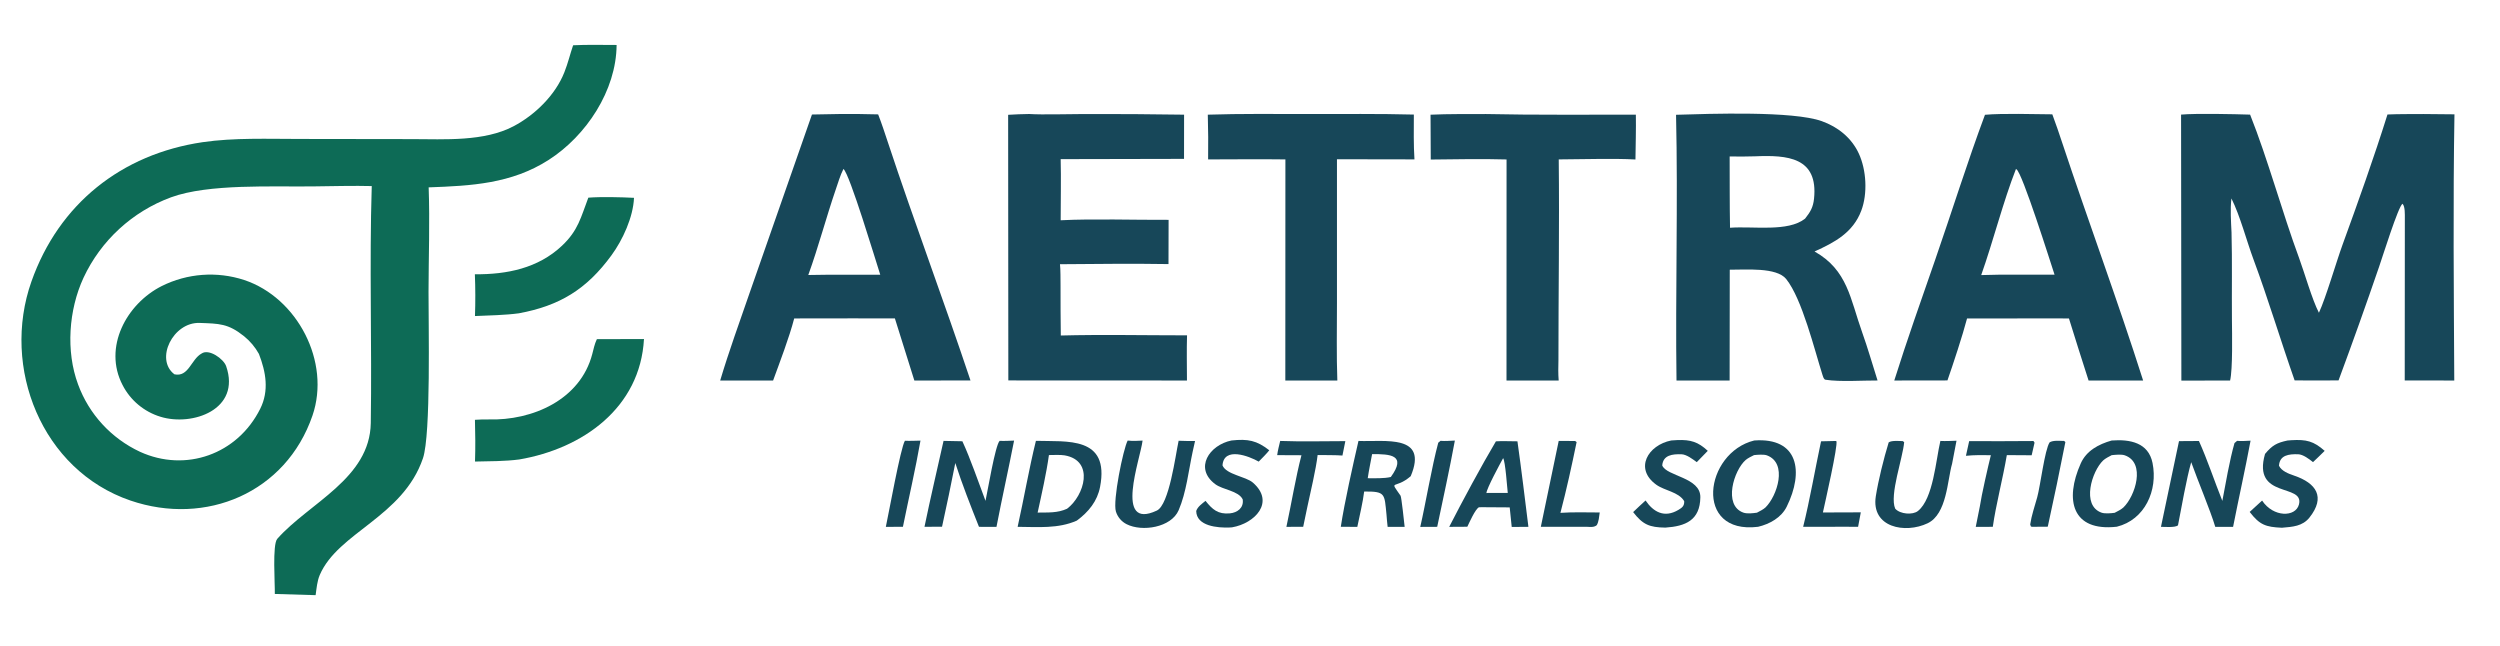
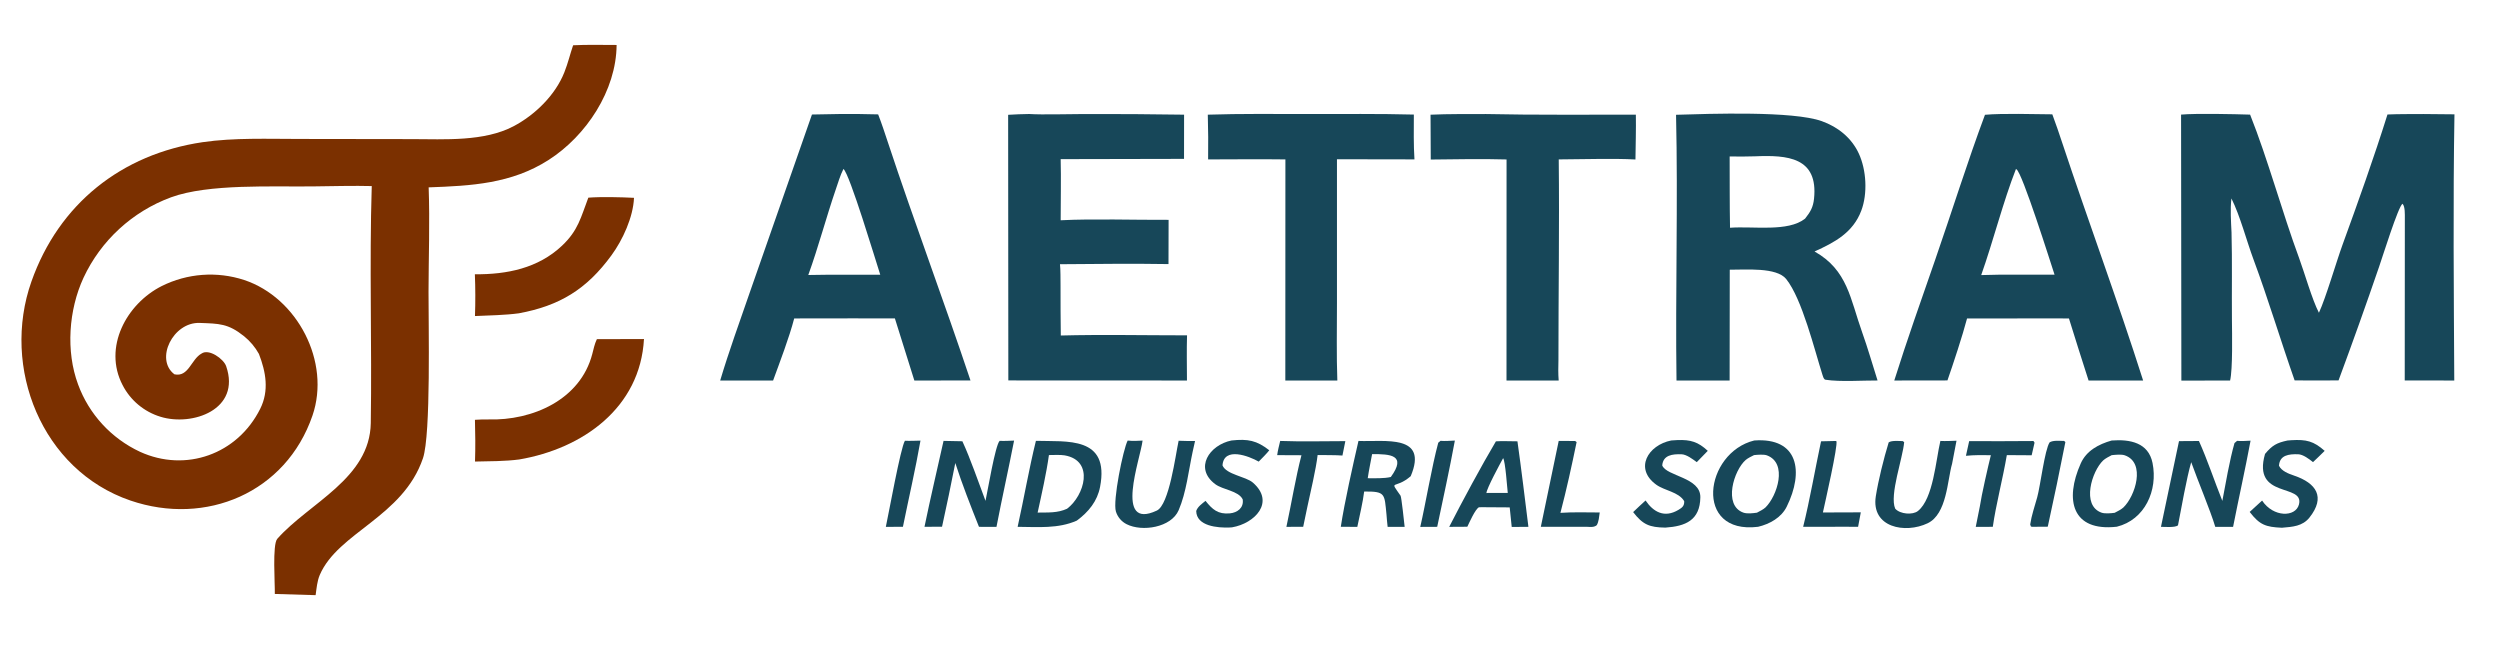
<svg xmlns="http://www.w3.org/2000/svg" width="93" height="24" viewBox="0 0 93 24" fill="none">
-   <path d="M21.32 1.684C21.829 1.658 22.422 1.673 22.938 1.673C22.926 3.367 21.808 5.054 20.409 5.95C19.023 6.837 17.532 6.913 15.946 6.97C15.993 8.257 15.944 9.566 15.941 10.855C15.937 12.027 16.035 16.164 15.734 17.047C14.989 19.234 12.581 19.799 11.896 21.387C11.797 21.616 11.776 21.895 11.741 22.14L10.223 22.095C10.233 21.731 10.127 20.257 10.314 20.045C11.5 18.705 13.761 17.805 13.793 15.736C13.838 12.808 13.738 9.848 13.829 6.922C13.242 6.904 12.253 6.926 11.666 6.934C10.155 6.955 7.759 6.828 6.365 7.339C4.925 7.869 3.753 8.946 3.105 10.336C2.555 11.529 2.444 13.062 2.904 14.3C3.31 15.407 4.139 16.308 5.209 16.807C6.903 17.581 8.831 16.907 9.68 15.207C10.016 14.535 9.893 13.842 9.632 13.166C9.492 12.914 9.306 12.691 9.082 12.51C8.485 12.03 8.148 12.04 7.426 12.013C6.437 11.977 5.752 13.366 6.488 13.924C7.017 14.04 7.11 13.364 7.498 13.152C7.772 12.96 8.319 13.35 8.413 13.622C8.973 15.24 7.151 15.868 5.972 15.504C5.36 15.318 4.85 14.892 4.559 14.323C3.83 12.922 4.703 11.303 6.017 10.641C6.969 10.166 8.07 10.085 9.081 10.415C11.065 11.073 12.309 13.467 11.624 15.46C10.639 18.327 7.663 19.581 4.852 18.62C1.554 17.493 0.039 13.671 1.169 10.473C2.189 7.585 4.52 5.734 7.538 5.289C8.702 5.118 9.984 5.169 11.153 5.169L15.32 5.175C16.547 5.178 18.008 5.272 19.101 4.698C19.899 4.279 20.659 3.539 20.994 2.69C21.136 2.329 21.198 2.042 21.32 1.684Z" fill="#0D6B56" />
+   <path d="M21.32 1.684C21.829 1.658 22.422 1.673 22.938 1.673C22.926 3.367 21.808 5.054 20.409 5.95C19.023 6.837 17.532 6.913 15.946 6.97C15.993 8.257 15.944 9.566 15.941 10.855C15.937 12.027 16.035 16.164 15.734 17.047C14.989 19.234 12.581 19.799 11.896 21.387C11.797 21.616 11.776 21.895 11.741 22.14L10.223 22.095C10.233 21.731 10.127 20.257 10.314 20.045C11.5 18.705 13.761 17.805 13.793 15.736C13.838 12.808 13.738 9.848 13.829 6.922C13.242 6.904 12.253 6.926 11.666 6.934C10.155 6.955 7.759 6.828 6.365 7.339C4.925 7.869 3.753 8.946 3.105 10.336C2.555 11.529 2.444 13.062 2.904 14.3C3.31 15.407 4.139 16.308 5.209 16.807C6.903 17.581 8.831 16.907 9.68 15.207C10.016 14.535 9.893 13.842 9.632 13.166C9.492 12.914 9.306 12.691 9.082 12.51C8.485 12.03 8.148 12.04 7.426 12.013C6.437 11.977 5.752 13.366 6.488 13.924C7.017 14.04 7.11 13.364 7.498 13.152C7.772 12.96 8.319 13.35 8.413 13.622C8.973 15.24 7.151 15.868 5.972 15.504C5.36 15.318 4.85 14.892 4.559 14.323C3.83 12.922 4.703 11.303 6.017 10.641C6.969 10.166 8.07 10.085 9.081 10.415C11.065 11.073 12.309 13.467 11.624 15.46C10.639 18.327 7.663 19.581 4.852 18.62C1.554 17.493 0.039 13.671 1.169 10.473C2.189 7.585 4.52 5.734 7.538 5.289C8.702 5.118 9.984 5.169 11.153 5.169L15.32 5.175C16.547 5.178 18.008 5.272 19.101 4.698C19.899 4.279 20.659 3.539 20.994 2.69C21.136 2.329 21.198 2.042 21.32 1.684Z" fill="#7B3000" />
  <path d="M90.151 4.242L91.306 4.253C91.251 7.497 91.282 10.905 91.299 14.155L89.456 14.153L89.46 8.133C89.459 7.98 89.474 7.681 89.373 7.58C89.216 7.676 88.623 9.578 88.508 9.907C88.021 11.328 87.516 12.743 86.994 14.151C86.449 14.155 85.905 14.155 85.36 14.151C84.843 12.68 84.377 11.124 83.83 9.651C83.572 8.957 83.336 8.036 83.009 7.382C82.961 7.79 82.994 8.238 83.013 8.651C83.041 9.712 83.018 10.834 83.028 11.898C83.033 12.406 83.06 13.73 82.96 14.155L81.147 14.159L81.136 4.263C81.722 4.213 83.107 4.245 83.704 4.264C84.36 5.909 84.905 7.92 85.526 9.599C85.729 10.15 86.01 11.146 86.264 11.635C86.523 11.079 86.91 9.741 87.143 9.102C87.717 7.527 88.313 5.857 88.814 4.259C89.235 4.24 89.725 4.246 90.151 4.242Z" fill="#174759" />
  <path d="M62.349 4.27C63.62 4.231 66.701 4.123 67.771 4.507C68.371 4.722 68.875 5.124 69.147 5.71C69.431 6.322 69.48 7.202 69.24 7.836C68.932 8.654 68.249 9.017 67.501 9.355C68.735 10.049 68.829 11.122 69.271 12.359C69.481 12.946 69.656 13.559 69.845 14.154C69.302 14.15 68.465 14.212 67.914 14.127C67.841 14.116 67.826 14.025 67.796 13.946C67.499 13.014 67.04 11.124 66.447 10.381C66.091 9.934 64.935 10.036 64.347 10.033L64.342 14.156L62.366 14.156C62.321 10.882 62.424 7.535 62.349 4.27ZM64.357 8.472C65.238 8.408 66.513 8.637 67.148 8.134C67.349 7.881 67.449 7.709 67.482 7.393C67.644 5.844 66.484 5.764 65.287 5.815C65.027 5.826 64.614 5.825 64.343 5.82C64.347 6.698 64.341 7.595 64.357 8.472Z" fill="#174759" />
  <path d="M31.254 4.241C31.725 4.237 32.196 4.242 32.667 4.255C32.798 4.59 32.92 4.963 33.034 5.308C34.013 8.268 35.116 11.198 36.102 14.153L34.014 14.156L33.29 11.845L31.719 11.843L29.544 11.846C29.361 12.554 29.012 13.461 28.759 14.156L26.791 14.155C27.107 13.094 27.523 11.945 27.885 10.898L30.205 4.26L31.254 4.241ZM30.068 10.23C30.539 10.221 31.01 10.217 31.481 10.22L32.745 10.219C32.577 9.703 31.604 6.456 31.376 6.285C31.257 6.521 31.179 6.789 31.093 7.04C30.732 8.093 30.447 9.184 30.068 10.23Z" fill="#174759" />
  <path d="M73.841 4.27C74.504 4.211 75.663 4.247 76.346 4.253C76.476 4.599 76.599 4.964 76.716 5.316C77.694 8.263 78.785 11.2 79.725 14.157L77.695 14.155C77.445 13.392 77.207 12.614 76.965 11.847L76.437 11.844L73.174 11.848C73.008 12.482 72.66 13.535 72.445 14.152L70.467 14.155C70.936 12.662 71.476 11.141 71.99 9.66C72.605 7.89 73.188 6.02 73.841 4.27ZM73.701 10.233C74.177 10.217 74.654 10.212 75.131 10.218L76.429 10.217C76.286 9.784 75.226 6.411 75.011 6.297C75.005 6.294 74.999 6.291 74.993 6.288C74.513 7.515 74.146 8.977 73.701 10.233Z" fill="#174759" />
  <path d="M38.285 4.241C38.801 4.273 39.712 4.243 40.256 4.243C41.52 4.238 42.784 4.246 44.048 4.266L44.046 5.91L39.457 5.92C39.476 6.638 39.457 7.465 39.457 8.194C40.663 8.132 42.226 8.185 43.472 8.178C43.468 8.727 43.467 9.275 43.468 9.824C42.138 9.801 40.763 9.819 39.431 9.829C39.455 10.027 39.449 10.399 39.452 10.61C39.451 11.233 39.454 11.857 39.462 12.481C40.971 12.441 42.636 12.475 44.158 12.475C44.141 13.008 44.154 13.616 44.155 14.155L37.51 14.152L37.503 4.271C37.755 4.251 38.031 4.248 38.285 4.241Z" fill="#174759" />
  <path d="M44.93 4.266C46.15 4.226 47.427 4.241 48.651 4.242C49.953 4.243 51.296 4.228 52.595 4.262C52.594 4.803 52.582 5.392 52.618 5.929L49.735 5.924V11.274C49.734 12.212 49.715 13.225 49.749 14.156L47.814 14.155L47.817 5.93C46.871 5.917 45.891 5.929 44.942 5.93C44.95 5.375 44.946 4.82 44.93 4.266Z" fill="#174759" />
  <path d="M55.281 4.242C57.118 4.283 59.012 4.261 60.854 4.266C60.863 4.812 60.846 5.385 60.839 5.933C60.049 5.887 58.815 5.927 57.985 5.93C58.013 8.377 57.973 10.936 57.974 13.395C57.968 13.665 57.962 13.885 57.983 14.155L56.042 14.157L56.044 5.932C55.154 5.905 54.114 5.925 53.224 5.935C53.225 5.379 53.222 4.823 53.216 4.267C53.882 4.236 54.61 4.245 55.281 4.242Z" fill="#174759" />
-   <path d="M22.204 12.617L23.956 12.612C23.816 15.169 21.681 16.688 19.316 17.092C18.797 17.161 18.198 17.159 17.67 17.17C17.688 16.626 17.682 16.16 17.668 15.617C17.812 15.607 18.029 15.599 18.169 15.603C19.802 15.652 21.592 14.873 22.033 13.167C22.077 12.996 22.121 12.788 22.199 12.628L22.204 12.617Z" fill="#0D6B56" />
-   <path d="M21.886 7.353C22.376 7.316 23.101 7.334 23.585 7.359C23.555 8.078 23.165 8.926 22.747 9.497C21.817 10.771 20.81 11.375 19.302 11.655C18.806 11.723 18.178 11.735 17.669 11.757C17.687 11.239 17.686 10.721 17.665 10.203C18.857 10.213 20.017 9.979 20.905 9.142C21.512 8.571 21.609 8.079 21.886 7.353Z" fill="#0D6B56" />
+   <path d="M22.204 12.617L23.956 12.612C23.816 15.169 21.681 16.688 19.316 17.092C18.797 17.161 18.198 17.159 17.67 17.17C17.688 16.626 17.682 16.16 17.668 15.617C17.812 15.607 18.029 15.599 18.169 15.603C19.802 15.652 21.592 14.873 22.033 13.167C22.077 12.996 22.121 12.788 22.199 12.628L22.204 12.617Z" fill="#7B3000" />
+   <path d="M21.886 7.353C22.376 7.316 23.101 7.334 23.585 7.359C23.555 8.078 23.165 8.926 22.747 9.497C21.817 10.771 20.81 11.375 19.302 11.655C18.806 11.723 18.178 11.735 17.669 11.757C17.687 11.239 17.686 10.721 17.665 10.203C18.857 10.213 20.017 9.979 20.905 9.142C21.512 8.571 21.609 8.079 21.886 7.353Z" fill="#7B3000" />
  <path d="M65.257 16.386C66.902 16.267 67.111 17.543 66.466 18.848C66.267 19.253 65.834 19.495 65.4 19.597C62.991 19.894 63.404 16.843 65.257 16.386ZM65.358 19.072C65.446 19.027 65.607 18.945 65.678 18.875C66.109 18.45 66.513 17.229 65.728 16.939C65.616 16.897 65.373 16.916 65.25 16.93C65.16 16.973 65.018 17.044 64.943 17.108C64.5 17.488 64.093 18.798 64.852 19.069C64.995 19.12 65.207 19.093 65.358 19.072Z" fill="#174759" />
  <path d="M78.553 16.387C79.234 16.335 79.921 16.464 80.074 17.222C80.281 18.244 79.786 19.338 78.746 19.594C77.075 19.782 76.799 18.596 77.403 17.241C77.614 16.765 78.07 16.525 78.553 16.387ZM78.666 19.076C78.758 19.03 78.916 18.949 78.99 18.878C79.429 18.46 79.834 17.213 79.04 16.937C78.914 16.893 78.687 16.919 78.555 16.932C78.466 16.978 78.311 17.058 78.239 17.127C77.817 17.525 77.417 18.806 78.18 19.072C78.305 19.115 78.533 19.095 78.666 19.076Z" fill="#174759" />
  <path d="M38.536 16.399C39.682 16.436 41.286 16.213 40.923 18.11C40.821 18.646 40.493 19.046 40.057 19.367C39.366 19.674 38.609 19.603 37.856 19.598C38.091 18.544 38.279 17.441 38.536 16.399ZM38.6 19.068C38.995 19.061 39.335 19.089 39.695 18.925C40.338 18.441 40.727 17.138 39.607 16.94C39.455 16.913 39.182 16.927 39.02 16.928C38.926 17.611 38.748 18.388 38.6 19.068Z" fill="#174759" />
  <path d="M50.535 16.403C51.507 16.443 53.146 16.134 52.478 17.715C51.88 18.23 51.663 17.808 52.101 18.44C52.135 18.49 52.236 19.446 52.253 19.6L51.62 19.599C51.601 19.462 51.59 19.277 51.577 19.135C51.499 18.368 51.546 18.277 50.747 18.285C50.705 18.652 50.569 19.223 50.492 19.6L49.878 19.596C50.015 18.69 50.327 17.31 50.535 16.403ZM50.88 17.79C51.145 17.79 51.487 17.804 51.739 17.744C52.339 16.919 51.715 16.891 51.042 16.893C50.99 17.177 50.92 17.508 50.88 17.79Z" fill="#174759" />
  <path d="M37.187 16.399C37.353 16.409 37.555 16.396 37.724 16.39C37.515 17.462 37.275 18.529 37.069 19.6L36.418 19.598C36.112 18.828 35.789 18.009 35.537 17.224C35.382 18.016 35.217 18.806 35.044 19.594L34.391 19.597C34.617 18.499 34.859 17.487 35.1 16.401L35.8 16.415C36.098 17.056 36.403 17.951 36.661 18.632C36.741 18.266 37.023 16.562 37.187 16.399Z" fill="#174759" />
  <path d="M83.221 16.399C83.364 16.416 83.572 16.4 83.721 16.393C83.522 17.462 83.281 18.53 83.071 19.599L82.408 19.599C82.229 18.997 81.75 17.861 81.513 17.193C81.338 17.803 81.149 18.886 81.021 19.544C80.912 19.631 80.545 19.6 80.388 19.598L81.059 16.41L81.8 16.405C82.11 17.089 82.383 17.915 82.671 18.633C82.79 18.007 82.942 17.112 83.124 16.48C83.162 16.448 83.194 16.421 83.221 16.399Z" fill="#174759" />
  <path d="M55.648 16.418C55.824 16.402 56.256 16.416 56.449 16.417C56.596 17.468 56.726 18.544 56.857 19.598L56.236 19.603L56.161 18.875L55.117 18.868L55.016 18.871C54.879 18.94 54.665 19.428 54.584 19.595L53.91 19.599C54.377 18.686 55.13 17.288 55.648 16.418ZM55.361 18.337L56.089 18.338C56.066 18.118 55.998 17.165 55.917 17.043C55.812 17.233 55.3 18.175 55.295 18.343L55.361 18.337Z" fill="#174759" />
  <path d="M70.763 16.408L70.775 16.407C70.792 16.418 70.812 16.431 70.835 16.445C70.788 17.035 70.28 18.422 70.502 18.923C70.687 19.131 71.154 19.163 71.347 19.009C71.92 18.553 72.014 17.107 72.182 16.403C72.381 16.413 72.583 16.402 72.782 16.395L72.618 17.25C72.441 17.859 72.429 19.12 71.709 19.465C70.874 19.864 69.598 19.626 69.78 18.461C69.873 17.873 70.073 17.063 70.259 16.457C70.36 16.382 70.624 16.406 70.763 16.408Z" fill="#174759" />
  <path d="M41.949 16.389C42.156 16.41 42.295 16.401 42.504 16.39C42.425 17.062 41.429 19.744 43.033 18.994C43.494 18.778 43.726 16.947 43.845 16.396C44.038 16.408 44.26 16.404 44.456 16.405L44.368 16.799C44.216 17.506 44.131 18.317 43.846 18.98C43.569 19.624 42.487 19.794 41.91 19.5C41.719 19.404 41.576 19.234 41.512 19.03C41.388 18.632 41.781 16.712 41.949 16.389Z" fill="#174759" />
  <path d="M45.811 16.386C46.425 16.32 46.748 16.384 47.217 16.75C47.139 16.857 46.925 17.068 46.824 17.172C46.46 16.965 45.527 16.606 45.477 17.313C45.617 17.656 46.343 17.723 46.608 17.954C47.443 18.681 46.68 19.473 45.831 19.617C45.799 19.62 45.767 19.622 45.735 19.623C45.301 19.64 44.508 19.576 44.499 19.009C44.551 18.85 44.713 18.74 44.845 18.632C45.102 18.952 45.308 19.139 45.752 19.097C46.033 19.071 46.277 18.888 46.228 18.575C46.066 18.253 45.492 18.224 45.206 18.01C44.413 17.417 44.985 16.555 45.811 16.386Z" fill="#174759" />
  <path d="M85.094 16.387C85.141 16.382 85.188 16.379 85.235 16.376C85.796 16.342 86.066 16.408 86.478 16.772C86.343 16.91 86.184 17.056 86.044 17.191C85.899 17.075 85.674 16.903 85.488 16.898C85.145 16.889 84.804 16.927 84.778 17.324C84.872 17.524 85.138 17.624 85.337 17.691C86.17 17.973 86.517 18.49 85.913 19.252C85.655 19.578 85.282 19.599 84.886 19.632C84.284 19.606 84.059 19.526 83.688 19.044L84.15 18.621C84.568 19.252 85.394 19.244 85.52 18.77C85.736 17.962 83.772 18.582 84.259 16.886C84.528 16.564 84.693 16.474 85.094 16.387Z" fill="#174759" />
  <path d="M62.172 16.385C62.247 16.379 62.323 16.374 62.399 16.371C62.894 16.352 63.171 16.439 63.529 16.771L63.12 17.192C62.972 17.083 62.741 16.906 62.555 16.899C62.215 16.887 61.867 16.927 61.835 17.314C61.994 17.72 63.263 17.753 63.253 18.498C63.241 19.356 62.701 19.577 61.951 19.627C61.362 19.618 61.114 19.519 60.753 19.05C60.897 18.907 61.066 18.757 61.215 18.618C61.502 19.041 61.91 19.283 62.44 18.966C62.581 18.882 62.662 18.816 62.652 18.642C62.442 18.295 61.927 18.258 61.612 18.03C60.785 17.432 61.304 16.557 62.172 16.385Z" fill="#174759" />
  <path d="M75.645 16.406L75.685 16.468L75.578 16.936L74.654 16.93C74.508 17.793 74.249 18.773 74.132 19.598L73.498 19.599L73.65 18.839C73.711 18.421 73.959 17.34 74.06 16.933C73.734 16.93 73.458 16.923 73.133 16.956L73.253 16.41C74.05 16.414 74.847 16.413 75.645 16.406Z" fill="#174759" />
  <path d="M47.623 16.403C48.394 16.432 49.269 16.412 50.047 16.41L49.939 16.946C49.679 16.926 49.286 16.932 49.016 16.927C48.955 17.458 48.746 18.326 48.632 18.863L48.479 19.596L47.854 19.599C48.036 18.759 48.202 17.747 48.414 16.935L47.511 16.931C47.534 16.758 47.583 16.573 47.623 16.403Z" fill="#174759" />
  <path d="M58.593 16.405L58.65 16.446C58.462 17.357 58.283 18.179 58.048 19.078C58.503 19.046 59.048 19.062 59.51 19.064C59.489 19.216 59.475 19.407 59.4 19.536C59.296 19.626 59.152 19.601 59.011 19.596L57.319 19.597L57.984 16.402L58.593 16.405Z" fill="#174759" />
  <path d="M68.298 16.404L68.314 16.412C68.379 16.566 67.892 18.695 67.812 19.064L69.222 19.059L69.121 19.598L68.668 19.595L67.077 19.598C67.315 18.652 67.533 17.4 67.743 16.417L68.298 16.404Z" fill="#174759" />
  <path d="M76.74 16.402C76.798 16.4 76.776 16.396 76.832 16.445C76.625 17.497 76.407 18.546 76.177 19.593L75.603 19.597L75.551 19.588L75.523 19.511C75.574 19.168 75.692 18.831 75.785 18.496C75.899 18.088 76.065 16.721 76.247 16.454C76.378 16.378 76.582 16.399 76.74 16.402Z" fill="#174759" />
  <path d="M33.663 16.396C33.837 16.405 34.064 16.395 34.242 16.391C34.061 17.429 33.8 18.554 33.589 19.596L32.953 19.6C33.058 19.118 33.502 16.652 33.663 16.396Z" fill="#174759" />
  <path d="M53.585 16.399C53.755 16.413 53.949 16.397 54.121 16.389C53.925 17.45 53.687 18.54 53.464 19.598L52.834 19.601C53.03 18.75 53.266 17.346 53.503 16.469C53.535 16.441 53.563 16.418 53.585 16.399Z" fill="#174759" />
</svg>
